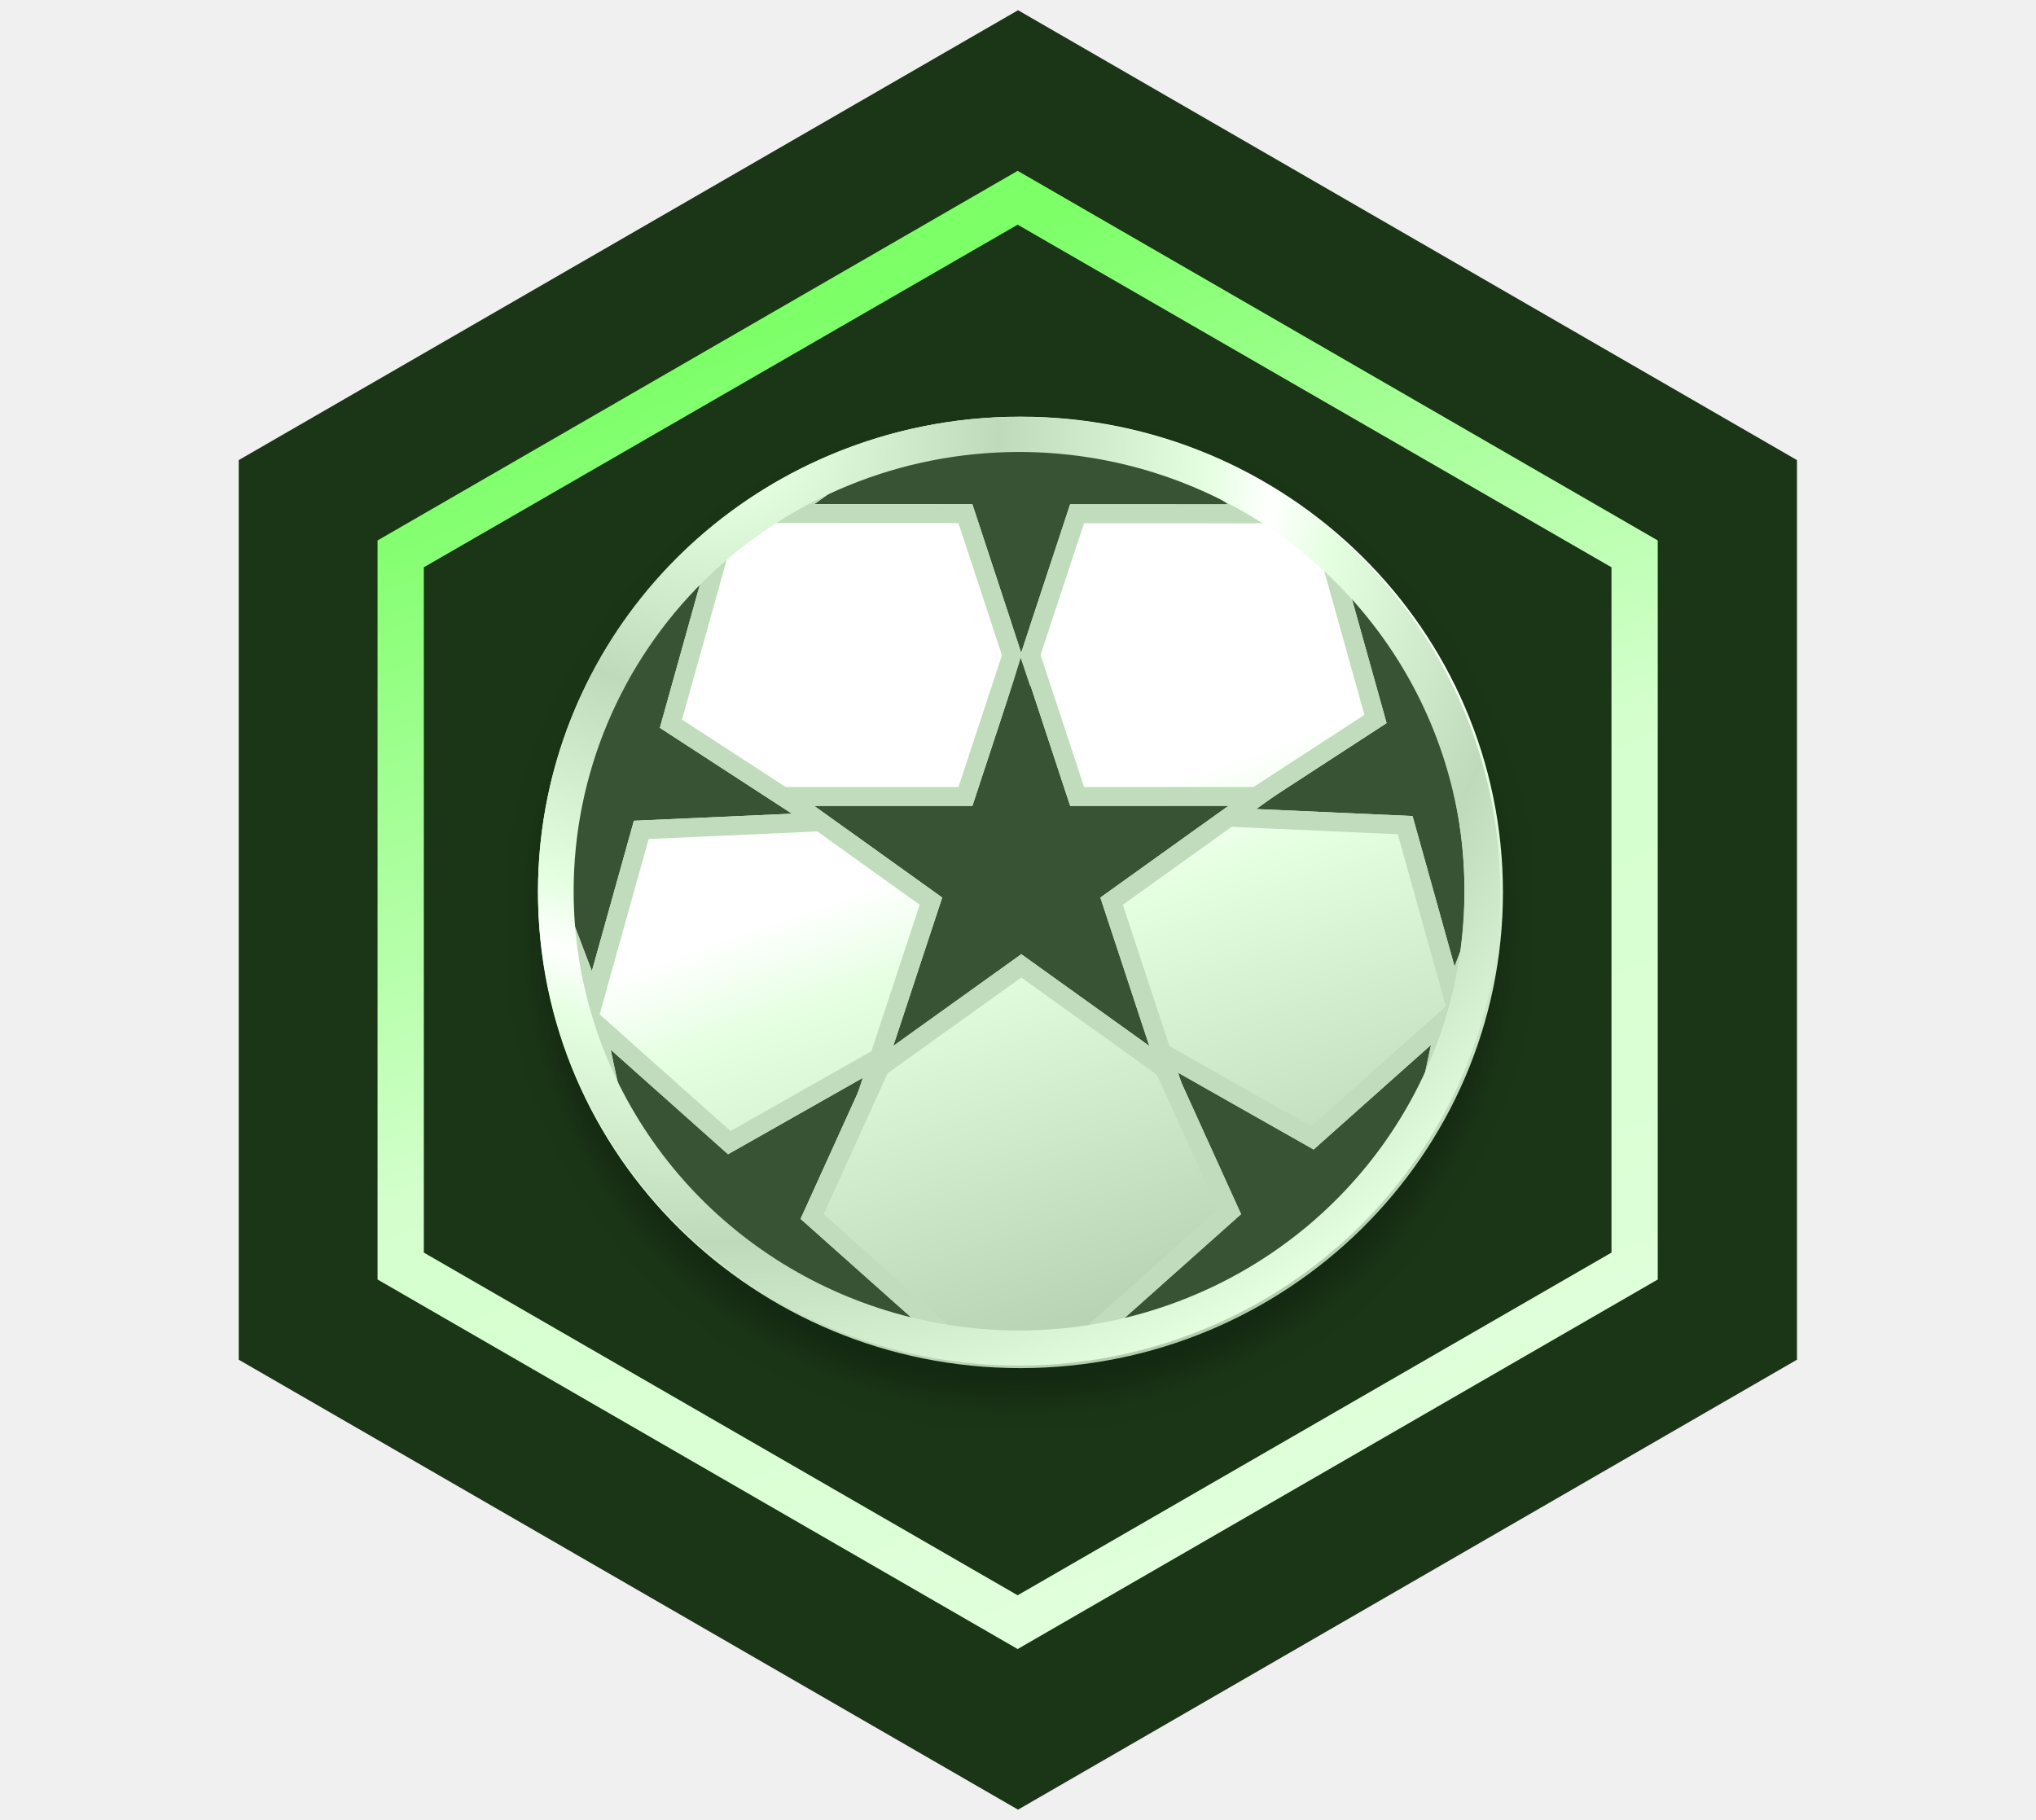
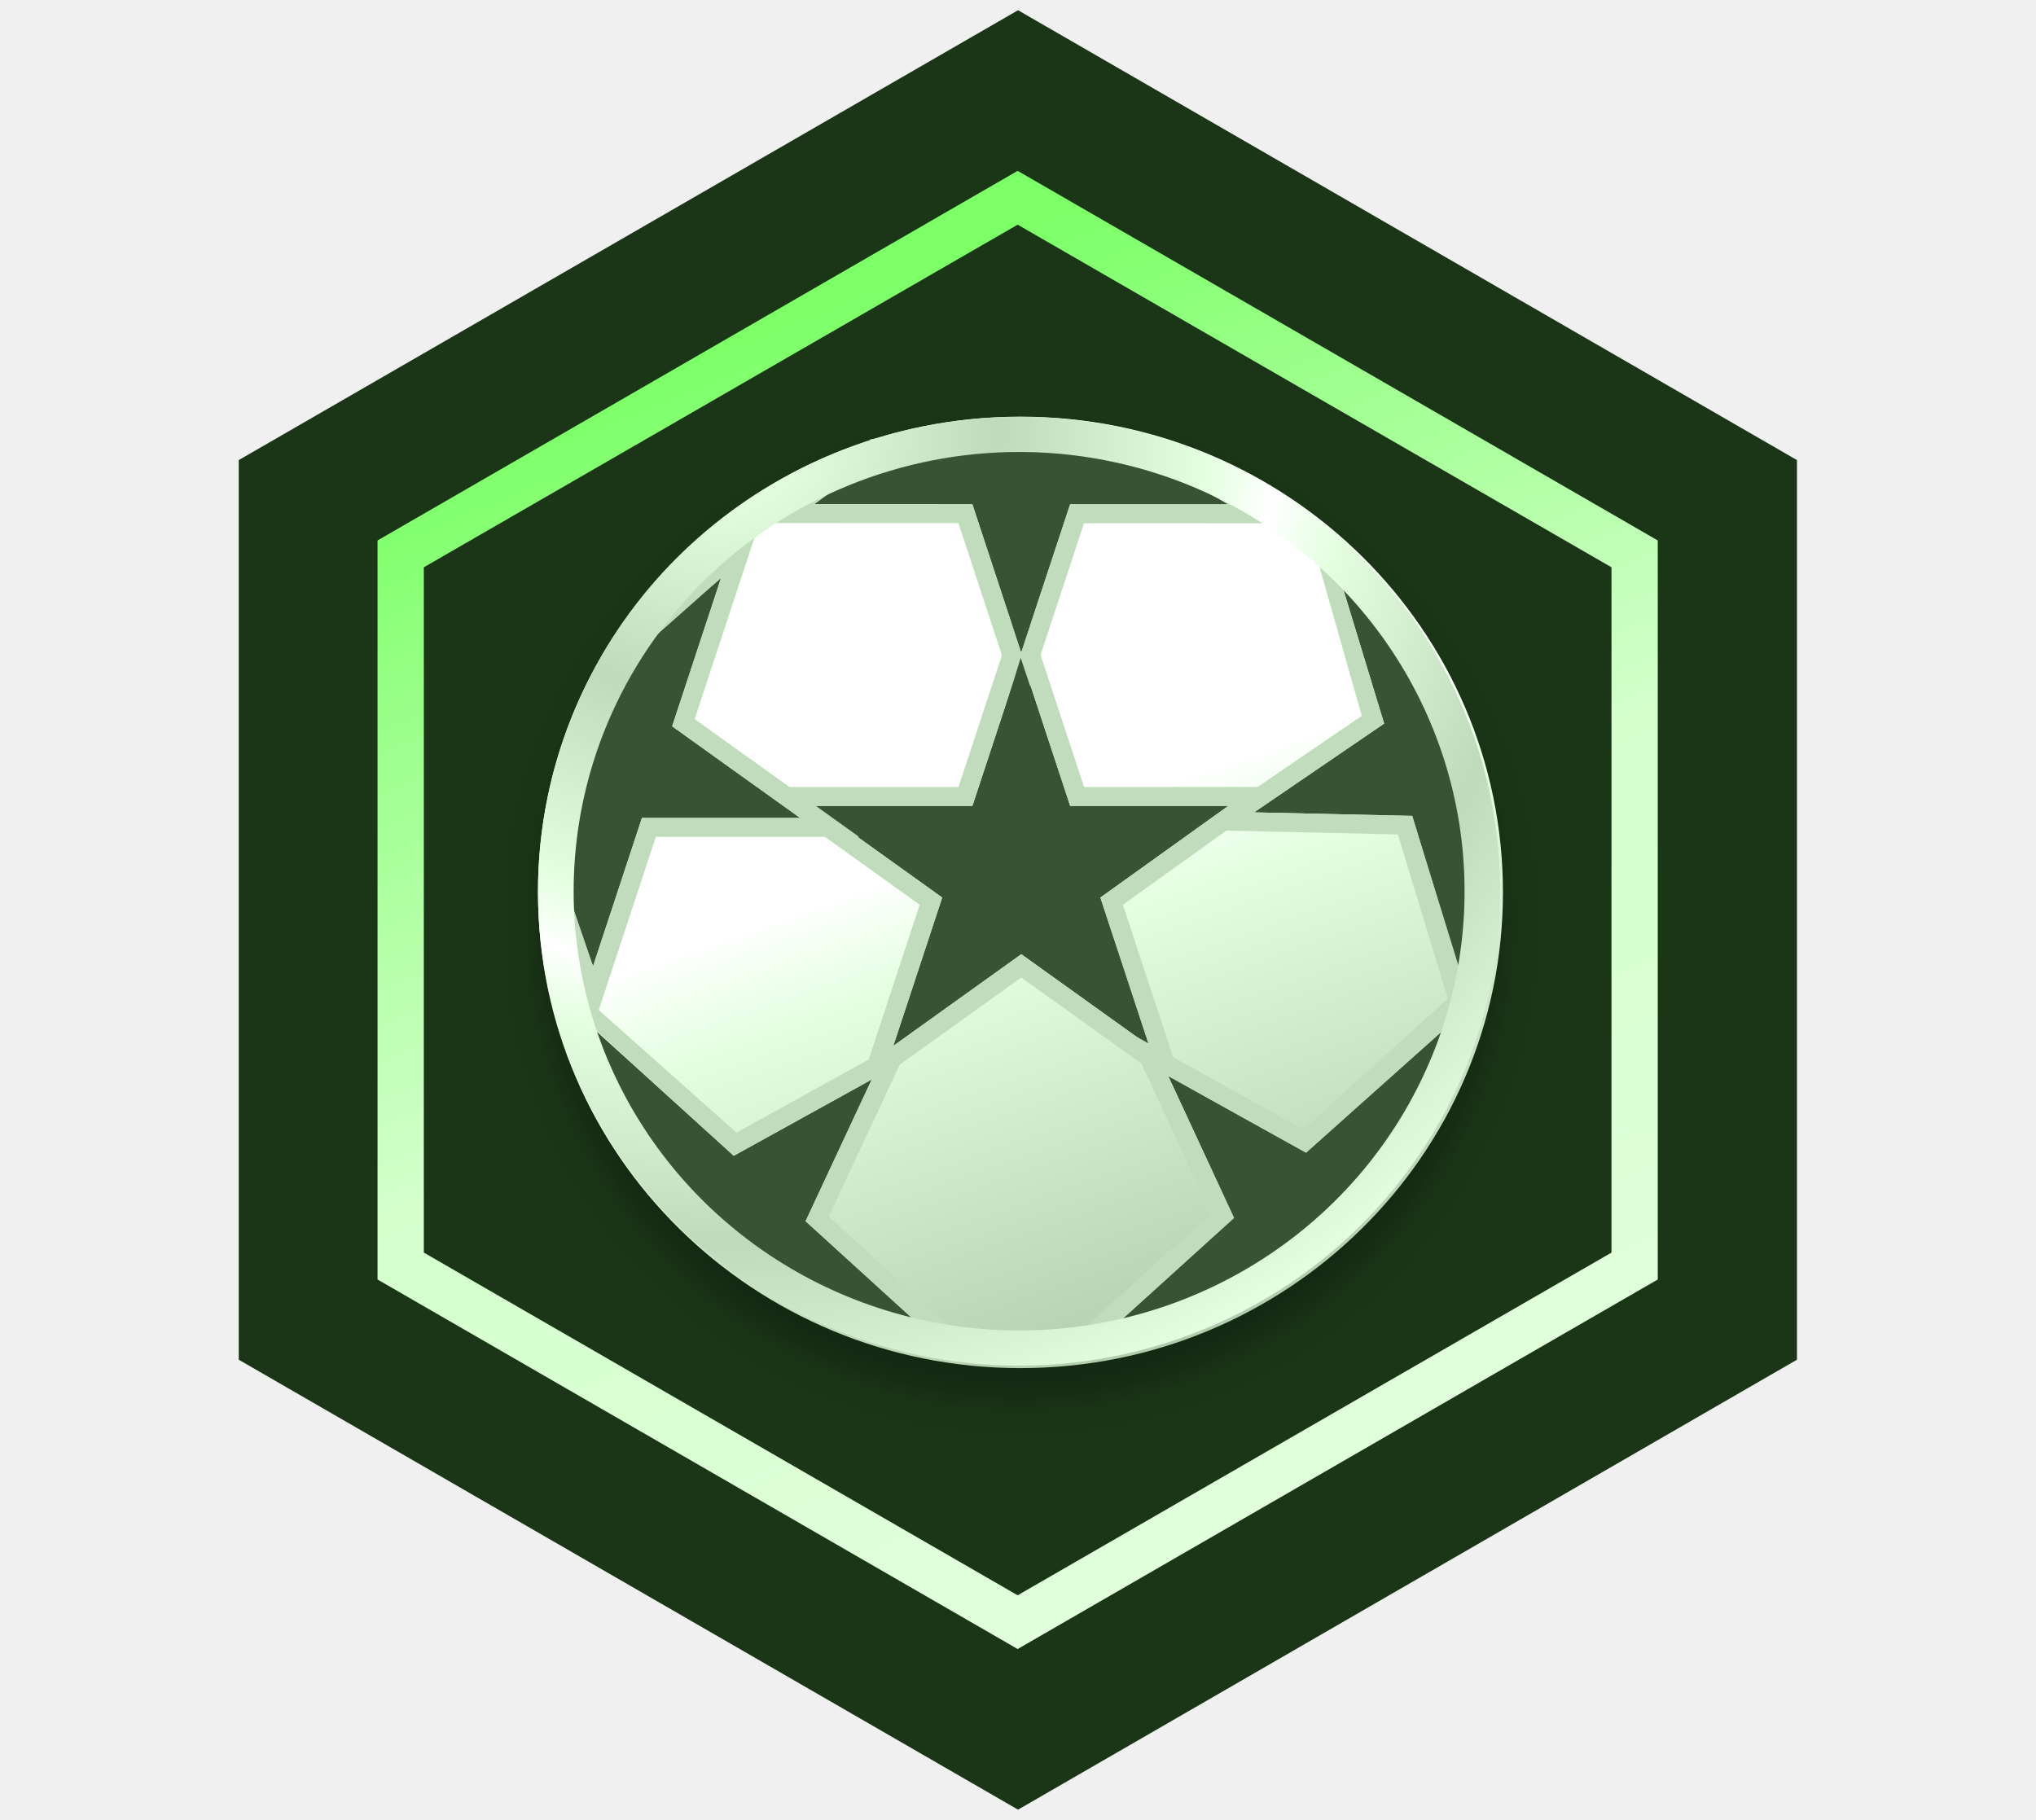
<svg xmlns="http://www.w3.org/2000/svg" width="264" height="236" viewBox="0 0 264 236" fill="none">
  <g clip-path="url(#clip0)">
    <path d="M45.785 68.225V167.785L132.005 217.555L218.215 167.785V68.225L132.005 18.445L45.785 68.225Z" fill="#1B3617" />
    <path d="M132.005 234.675L30.955 176.325V59.665L132.005 1.325L233.005 59.665V176.325L132.005 234.675ZM47.125 167.005L132.005 216.005L216.875 167.005V69.005L132.005 20.005L47.125 69.005V167.005Z" fill="#1B3617" />
    <path d="M131.955 213.845L48.955 165.925V70.085L131.955 22.155L214.955 70.085V165.925L131.955 213.845ZM54.955 162.435L131.955 206.875L208.955 162.435V73.565L131.955 29.135L54.955 73.565V162.435Z" fill="url(#paint0_linear)" />
  </g>
  <g style="mix-blend-mode:luminosity">
    <g filter="url(#filter0_d)">
      <ellipse cx="132.32" cy="115.724" rx="62.561" ry="61.692" fill="url(#paint1_linear)" />
    </g>
-     <mask id="mask0" mask-type="alpha" maskUnits="userSpaceOnUse" x="70" y="56" width="120" height="119">
-       <ellipse cx="130.363" cy="115.49" rx="59.524" ry="58.697" fill="#C4C4C4" />
-     </mask>
-     <g mask="url(#mask0)">
-       <path d="M185.55 135.507L181.323 155.3L199.106 165.38L178.711 167.533L174.484 187.326L166.106 168.863L145.71 171.015L160.928 157.452L152.549 138.99L170.332 149.07L185.55 135.507Z" fill="#45484C" />
-       <path fill-rule="evenodd" clip-rule="evenodd" d="M189.554 128.638L184.124 154.064L206.968 167.013L180.769 169.778L175.339 195.203L164.576 171.487L138.377 174.251L157.925 156.829L147.162 133.112L170.006 146.061L189.554 128.638ZM170.332 149.07L152.549 138.99L160.928 157.452L145.71 171.015L166.106 168.863L174.484 187.325L178.711 167.533L199.106 165.38L181.323 155.3L185.55 135.507L170.332 149.07Z" fill="#CFD1D3" />
-       <path d="M79.185 136.12L83.411 155.912L65.628 165.993L86.023 168.145L90.25 187.938L98.628 169.475L119.024 171.627L103.806 158.065L112.185 139.602L94.402 149.682L79.185 136.12Z" fill="#45484C" />
-       <path fill-rule="evenodd" clip-rule="evenodd" d="M75.18 129.251L80.61 154.676L57.766 167.625L83.966 170.39L89.395 195.815L100.158 172.099L126.357 174.864L106.809 157.441L117.572 133.724L94.728 146.673L75.18 129.251ZM94.402 149.682L112.185 139.602L103.806 158.065L119.024 171.627L98.628 169.475L90.25 187.938L86.023 168.145L65.628 165.992L83.411 155.912L79.184 136.119L94.402 149.682Z" fill="#CFD1D3" />
-       <path d="M174.343 74.271L190.375 86.888L207.498 75.753L200.283 94.687L216.314 107.305L195.823 106.389L188.608 125.323L183.159 105.823L162.669 104.907L179.792 93.771L174.343 74.271Z" fill="#45484C" />
-       <path fill-rule="evenodd" clip-rule="evenodd" d="M169.92 67.656L190.514 83.865L212.51 69.56L203.241 93.883L223.835 110.092L197.513 108.915L188.244 133.237L181.245 108.188L154.923 107.011L176.919 92.706L169.92 67.656ZM179.792 93.771L162.669 104.907L183.159 105.823L188.608 125.323L195.823 106.389L216.314 107.305L200.283 94.687L207.498 75.753L190.375 86.888L174.343 74.27L179.792 93.771Z" fill="#CFD1D3" />
-       <path d="M91.011 74.883L74.98 87.501L57.857 76.365L65.072 95.299L49.041 107.917L69.531 107.001L76.747 125.935L82.195 106.435L102.686 105.519L85.563 94.383L91.011 74.883Z" fill="#45484C" />
-       <path fill-rule="evenodd" clip-rule="evenodd" d="M95.435 68.269L74.841 84.477L52.845 70.172L62.114 94.495L41.52 110.704L67.842 109.527L77.111 133.849L84.11 108.8L110.432 107.623L88.436 93.318L95.435 68.269ZM85.563 94.383L102.686 105.519L82.195 106.435L76.747 125.935L69.531 107.001L49.041 107.917L65.072 95.299L57.857 76.365L74.98 87.501L91.011 74.883L85.563 94.383Z" fill="#CFD1D3" />
-       <path d="M132.426 85.268L138.765 104.505H159.276L142.682 116.394L149.02 135.631L132.426 123.741L115.832 135.631L122.17 116.394L105.576 104.505H126.088L132.426 85.268Z" fill="#45484C" />
-       <path fill-rule="evenodd" clip-rule="evenodd" d="M132.426 77.345L140.568 102.056H166.917L145.601 117.329L153.743 142.04L132.426 126.768L111.109 142.04L119.252 117.329L97.935 102.056H124.284L132.426 77.345ZM126.088 104.505H105.576L122.17 116.394L115.832 135.631L132.426 123.742L149.02 135.631L142.682 116.394L159.276 104.505H138.765L132.426 85.268L126.088 104.505Z" fill="#CFD1D3" />
-       <path d="M115.842 34.263L132.431 46.159L149.031 34.278L142.684 53.512L159.273 65.408L138.761 65.399L132.413 84.633L126.084 65.393L105.572 65.384L122.172 53.503L115.842 34.263Z" fill="#45484C" />
-       <path fill-rule="evenodd" clip-rule="evenodd" d="M111.123 27.851L132.433 43.133L153.756 27.87L145.603 52.578L166.912 67.86L140.563 67.848L132.41 92.556L124.279 67.841L97.93 67.829L119.254 52.566L111.123 27.851ZM122.172 53.503L105.572 65.384L126.084 65.393L132.413 84.633L138.761 65.399L159.272 65.408L142.684 53.512L149.031 34.278L132.431 46.159L115.842 34.263L122.172 53.503Z" fill="#CFD1D3" />
-       <path d="M135.165 93.741L132.351 85.321L129.731 93.741H135.165Z" fill="#45484C" />
-     </g>
-     <path d="M132.143 58.612C143.568 58.612 154.736 61.953 164.235 68.212C173.734 74.471 181.137 83.367 185.509 93.775C189.881 104.183 191.025 115.636 188.796 126.685C186.567 137.734 181.066 147.884 172.988 155.85C164.909 163.816 154.617 169.241 143.412 171.438C132.207 173.636 120.593 172.508 110.039 168.197C99.484 163.886 90.463 156.585 84.116 147.218C77.769 137.851 74.381 126.838 74.381 115.573C74.381 100.466 80.467 85.978 91.299 75.296C102.132 64.614 116.824 58.612 132.143 58.612V58.612ZM132.143 54.056C117.711 54.056 103.724 58.99 92.568 68.019C81.411 77.048 73.774 89.612 70.959 103.571C68.143 117.53 70.322 132.02 77.126 144.571C83.929 157.123 94.936 166.96 108.27 172.407C121.604 177.853 136.441 178.572 150.252 174.441C164.063 170.309 175.995 161.584 184.013 149.75C192.031 137.916 195.641 123.707 194.226 109.543C192.812 95.379 186.461 82.138 176.255 72.074C170.476 66.343 163.601 61.8 156.029 58.707C148.458 55.615 140.339 54.033 132.143 54.056V54.056Z" fill="url(#paint2_radial)" />
+     <path d="M132.426 85.268L138.765 104.504H159.276L142.682 116.394L149.02 135.63L132.426 123.741L115.832 135.63L122.17 116.394L105.576 104.504H126.088L132.426 85.268Z" fill="#45484C" />
+     <path fill-rule="evenodd" clip-rule="evenodd" d="M132.426 77.345L140.568 102.056H166.917L145.601 117.329L153.743 142.04L132.426 126.768L111.109 142.04L119.252 117.329L97.935 102.056H124.284L132.426 77.345ZM126.088 104.505H105.576L122.17 116.394L115.832 135.63L132.426 123.741L149.02 135.63L142.682 116.394L159.276 104.505H138.765L132.426 85.268L126.088 104.505Z" fill="#CFD1D3" />
+     <path d="M123.632 56.324L132.413 56.324L137.422 56.324L144.141 56.324L159.273 65.408L138.761 65.399L132.413 84.633L126.084 65.393L105.572 65.384L115.842 57.718L123.632 56.324Z" fill="#45484C" />
+     <path fill-rule="evenodd" clip-rule="evenodd" d="M122.218 55.476L132.411 55.476L138.761 55.476L149.031 56.956L166.912 67.86L140.563 67.848L132.41 92.556L124.279 67.841L97.93 67.829L112.924 56.956L122.218 55.476ZM115.842 57.893L105.572 65.384L126.084 65.393L132.413 84.633L138.761 65.399L159.272 65.408L146.112 57.89L138.761 56.956L132.41 57.89L118.859 57.89L115.842 57.893Z" fill="#CFD1D3" />
+     <path d="M185.511 90.022L188.074 97.492L190.079 101.92L192.092 108.901L190.079 128.763L183.117 105.804L162.611 105.345L179.474 93.831L173.58 74.457L181.423 82.058L185.511 90.022Z" fill="#45484C" />
+     <path fill-rule="evenodd" clip-rule="evenodd" d="M186.44 87.506L190.198 95.922L192.192 102.51L193.588 113.719L188.829 133.099L181.257 108.211L154.915 107.622L176.578 92.83L169.557 68.096L180.439 78.617L186.44 87.506ZM181.257 83.631L173.58 74.457L179.474 93.831L162.611 105.345L183.117 105.804L189.599 126.796L192.192 111.359L190.198 104.575L189.011 97.79L183.916 87.506L181.257 83.631Z" fill="#CFD1D3" />
+     <path d="M176.736 153.281L170.687 159.357L166.655 162.781L158.763 168.781L144.907 171.621L160.013 157.938L151.484 139.542L169.349 149.481L188.419 132.465L181.329 147.316L176.736 153.281Z" fill="#45484C" />
+     <path fill-rule="evenodd" clip-rule="evenodd" d="M177.666 154.445L170.974 161.517L164.777 165.722L157.005 170.023L137.6 174.915L157.005 157.338L146.049 133.708L168.998 146.475L188.402 128.897L188.402 140.397L177.666 154.445ZM182.507 146.991L187.837 132.943L169.349 149.481L151.484 139.542L160.013 157.938L144.907 171.621L158.957 167.729L166.516 163.238L171.943 158.65L178.824 151.674L182.507 146.991Z" fill="#CFD1D3" />
+     <path d="M100.967 164.917L95.059 160.232L90.512 157.109L83.847 151.67L75.114 131.727L95.141 149.883L113.031 139.99L104.455 158.364L119.525 172.085L108.107 168.617L100.967 164.917Z" fill="#45484C" />
+     <path fill-rule="evenodd" clip-rule="evenodd" d="M101.853 166.139L92.987 161.693L87.088 155.661L80.071 146.878L73.652 127.438L95.5 146.878L118.482 134.169L107.464 157.772L126.823 175.398L109.994 170.731L101.853 166.139ZM109.372 169.233L119.525 172.085L104.455 158.364L113.032 139.99L95.141 149.883L75.837 132.286L83.92 150.706L89.928 156.523L95.141 160.939L104.455 167.079L109.372 169.233Z" fill="#CFD1D3" />
+     <path d="M73.734 105.572L76.445 97.336L77.991 92.638L80.065 86.337L93.499 74.948L87.158 94.184L103.751 106.075L83.239 106.073L76.898 125.309L72.675 113.309L73.734 105.572Z" fill="#45484C" />
+     <path fill-rule="evenodd" clip-rule="evenodd" d="M72.48 106.637L73.98 96.63L77.587 91.121L82.185 81.945L98.222 68.539L90.077 93.249L111.392 108.524L85.043 108.521L76.897 133.232L70.812 116.343L72.48 106.637ZM72.843 113.363L76.898 125.309L83.239 106.073L103.751 106.075L87.158 94.184L93.499 74.948L82.184 84.971L79.004 90.06L75.4 96.63L72.843 108.521L72.843 113.363Z" fill="#CFD1D3" />
+     <path d="M135.165 93.741L132.352 85.321L129.732 93.741H135.165Z" fill="#45484C" />
+     <path d="M132.143 58.612C143.568 58.612 154.735 61.953 164.234 68.212C173.733 74.471 181.137 83.367 185.509 93.775C189.881 104.183 191.025 115.636 188.796 126.685C186.567 137.734 181.066 147.884 172.988 155.85C164.909 163.816 154.617 169.241 143.412 171.438C132.207 173.636 120.593 172.508 110.039 168.197C99.484 163.886 90.463 156.585 84.116 147.218C77.769 137.851 74.381 126.838 74.381 115.573C74.381 100.466 80.466 85.978 91.299 75.296C102.132 64.614 116.824 58.612 132.143 58.612V58.612ZM132.143 54.056C117.711 54.056 103.724 58.99 92.568 68.019C81.411 77.048 73.774 89.612 70.958 103.571C68.143 117.53 70.322 132.02 77.126 144.571C83.929 157.123 94.936 166.96 108.27 172.407C121.604 177.853 136.441 178.572 150.252 174.441C164.063 170.309 175.994 161.584 184.013 149.75C192.031 137.916 195.641 123.707 194.226 109.543C192.812 95.379 186.46 82.138 176.255 72.074C170.476 66.343 163.601 61.8 156.029 58.707C148.458 55.615 140.339 54.033 132.143 54.056V54.056Z" fill="url(#paint2_radial)" />
  </g>
  <defs>
    <filter id="filter0_d" x="65.76" y="54.032" width="133.121" height="131.383" filterUnits="userSpaceOnUse" color-interpolation-filters="sRGB">
      <feFlood flood-opacity="0" result="BackgroundImageFix" />
      <feColorMatrix in="SourceAlpha" type="matrix" values="0 0 0 0 0 0 0 0 0 0 0 0 0 0 0 0 0 0 127 0" />
      <feOffset dy="4" />
      <feGaussianBlur stdDeviation="2" />
      <feColorMatrix type="matrix" values="0 0 0 0 0 0 0 0 0 0 0 0 0 0 0 0 0 0 0.25 0" />
      <feBlend mode="normal" in2="BackgroundImageFix" result="effect1_dropShadow" />
      <feBlend mode="normal" in="SourceGraphic" in2="effect1_dropShadow" result="shape" />
    </filter>
    <linearGradient id="paint0_linear" x1="162.799" y1="198.94" x2="99.964" y2="41.853" gradientUnits="userSpaceOnUse">
      <stop stop-color="#E0FFDB" />
      <stop offset="0.474" stop-color="#D4FFCD" />
      <stop offset="1" stop-color="#7CFF67" />
    </linearGradient>
    <linearGradient id="paint1_linear" x1="109.559" y1="49.774" x2="155.715" y2="181.717" gradientUnits="userSpaceOnUse">
      <stop offset="0.448" stop-color="white" />
      <stop offset="1" stop-color="#BABABA" />
    </linearGradient>
-     <radialGradient id="paint2_radial" cx="0" cy="0" r="1" gradientUnits="userSpaceOnUse" gradientTransform="translate(93.4808 54.9665) scale(144.003 142.003)">
+     <radialGradient id="paint2_radial" cx="0" cy="0" r="1" gradientUnits="userSpaceOnUse" gradientTransform="translate(93.4807 54.9665) scale(144.003 142.003)">
      <stop stop-color="white" />
      <stop offset="0.25" stop-color="#CECECE" />
      <stop offset="0.5" stop-color="white" />
      <stop offset="0.75" stop-color="#CECECE" />
      <stop offset="1" stop-color="white" />
    </radialGradient>
    <clipPath id="clip0">
      <rect width="202.09" height="233.35" fill="white" transform="translate(30.955 1.32495)" />
    </clipPath>
  </defs>
</svg>
